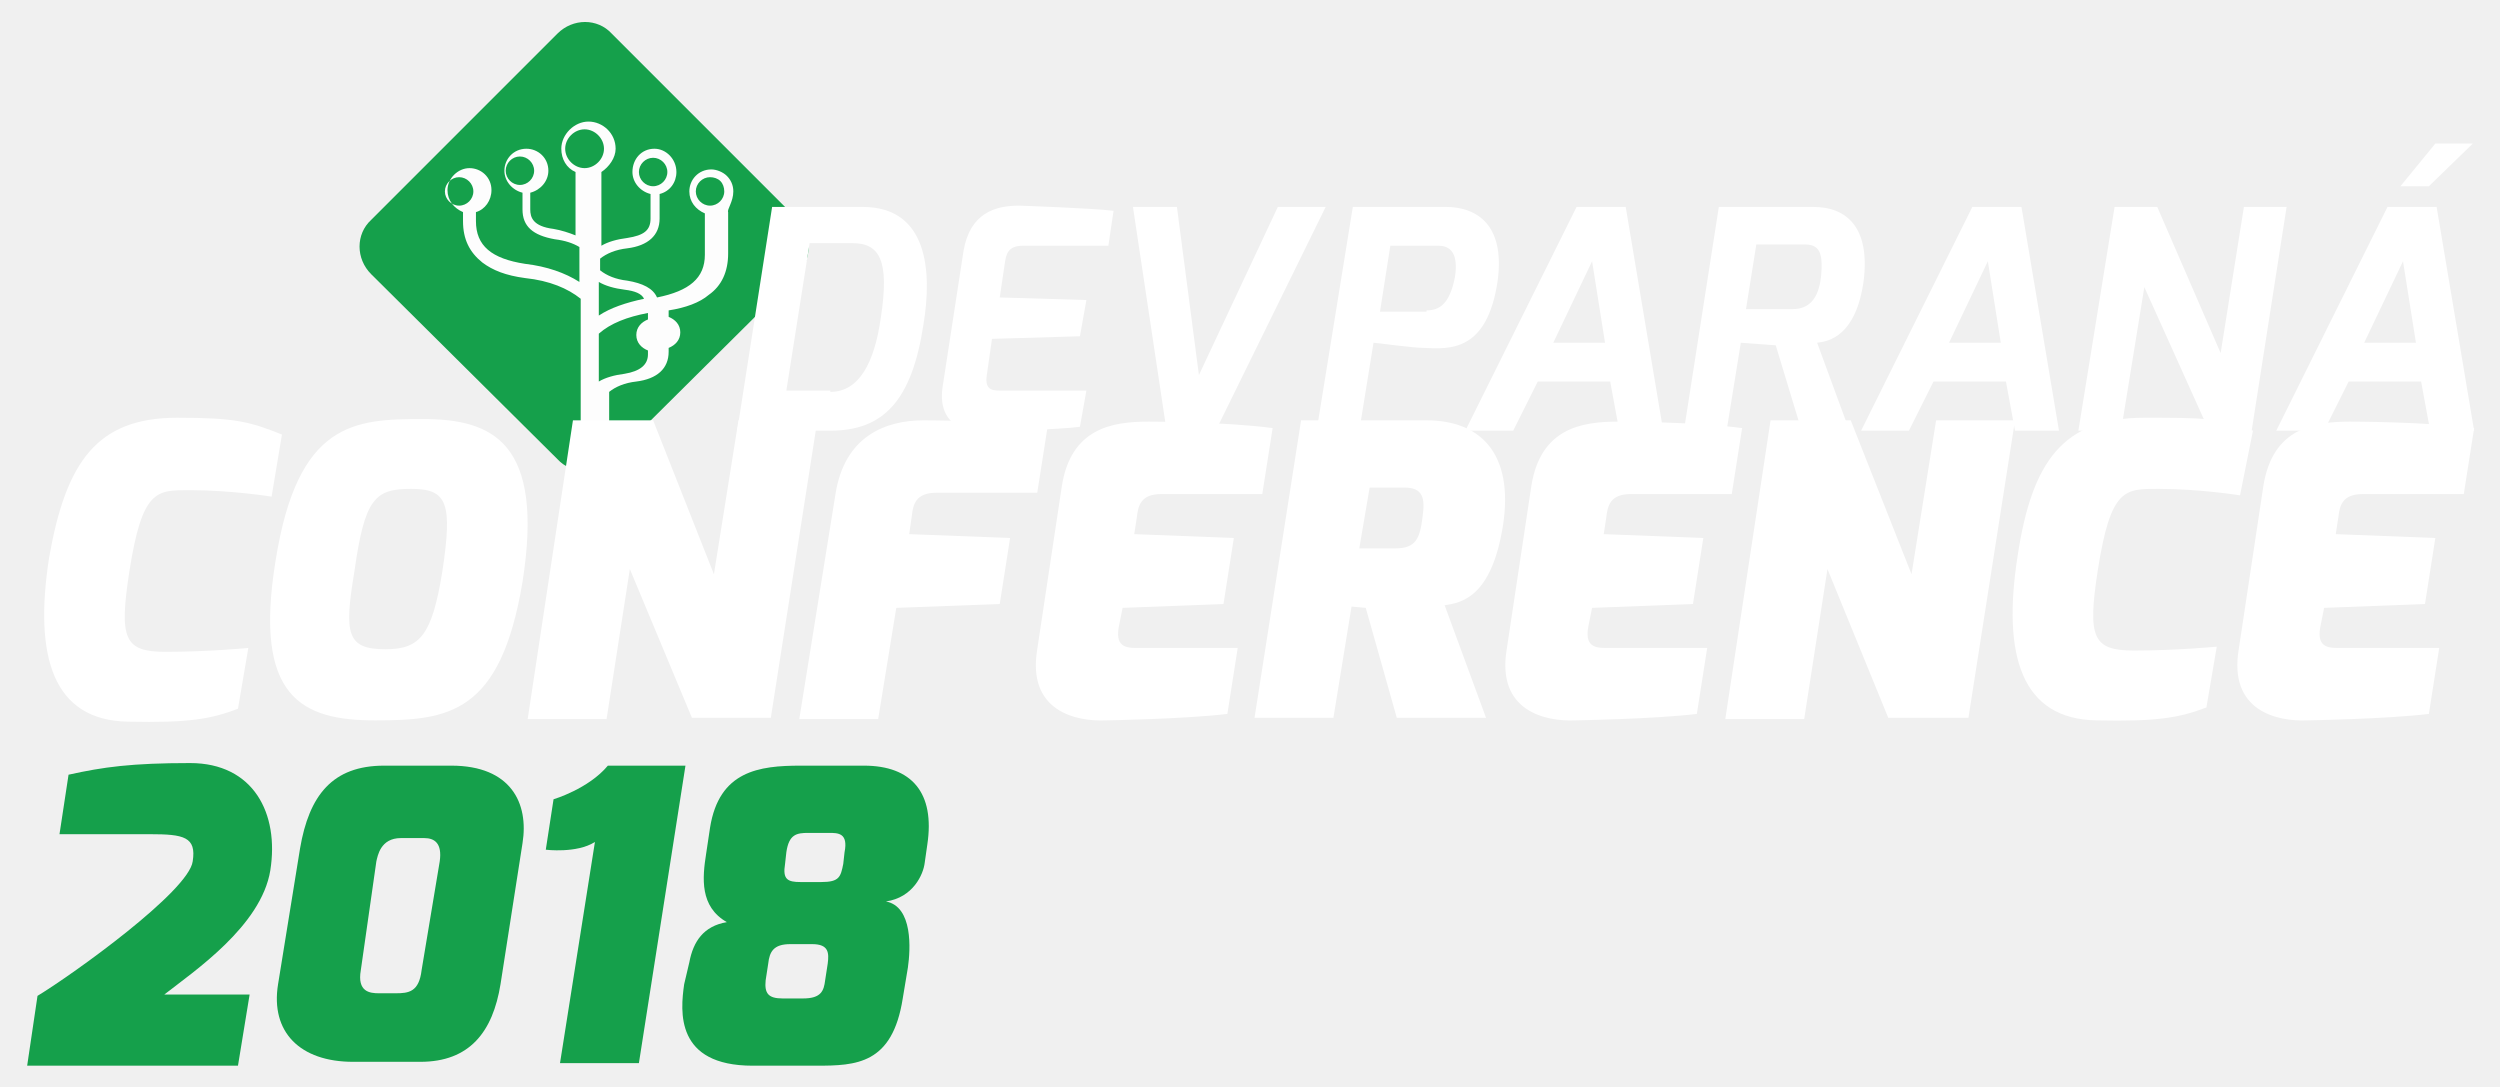
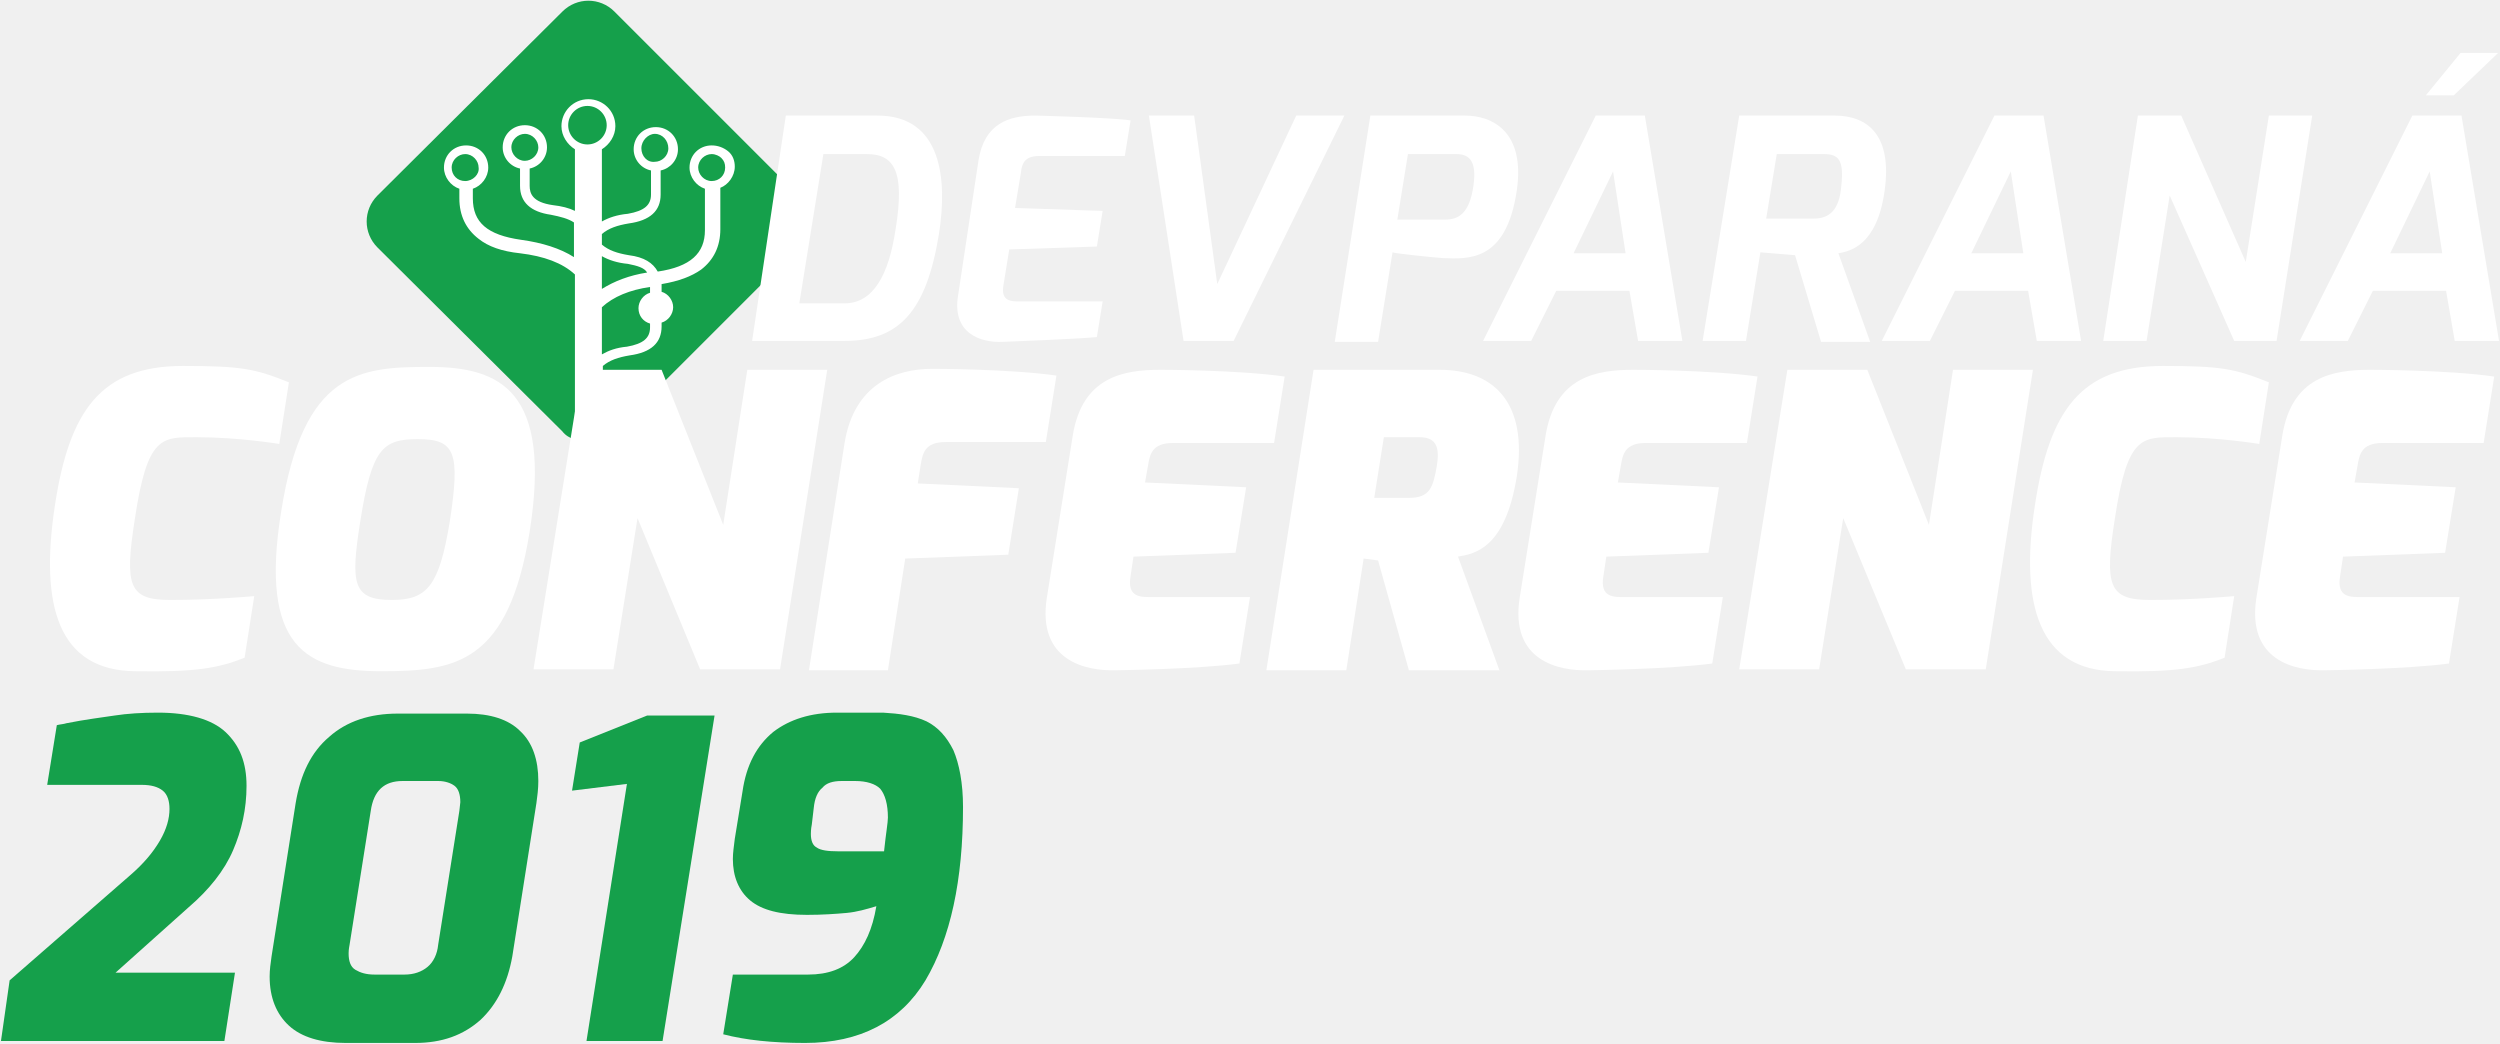
- <svg xmlns="http://www.w3.org/2000/svg" version="1.1" id="Camada_1" x="0px" y="0px" viewBox="0 0 193.3 84" style="enable-background:new 0 0 193.3 84;" xml:space="preserve">
+ <svg xmlns="http://www.w3.org/2000/svg" version="1.1" id="Camada_1" x="0px" y="0px" viewBox="0 0 259.6 108.4" style="enable-background:new 0 0 259.6 108.4;" xml:space="preserve">
  <style type="text/css">
-     .st0,
-     .st3 {
-       fill: #15a04b;
-     }
-     .st1 {
-       fill: #FDFDFD;
-     }
-     .st2 {
-       fill: #FFFFFF;
-     }
-   </style>
+ 	.st0{fill:#15A04B;}
+ 	.st1{fill:#FFFFFF;}
+ </style>
  <g>
    <g>
-       <path class="st0" d="M61.7,21.2L47.3,35.5c-1.2,1.2-3.1,1.2-4.2,0L28.7,21.2c-1.2-1.2-1.2-3.1,0-4.2L43.1,2.6    c1.2-1.2,3.1-1.2,4.2,0l14.4,14.4C62.8,18.1,62.8,20,61.7,21.2z" />
-       <path class="st1" d="M56.7,14.8c0-0.5-0.2-0.9-0.5-1.2c-0.3-0.3-0.8-0.5-1.2-0.5c-1,0-1.7,0.8-1.7,1.7c0,0.8,0.5,1.4,1.2,1.7v3.2    c0,1.8-1.2,2.8-3.7,3.3c-0.3-0.7-1.1-1.1-2.3-1.3h0c-0.9-0.1-1.6-0.4-2.1-0.8V20c0.5-0.4,1.2-0.7,2.1-0.8h0c1.6-0.2,2.5-1,2.5-2.3    V15c0.8-0.2,1.3-0.9,1.3-1.7c0-1-0.8-1.8-1.7-1.8c-1,0-1.7,0.8-1.7,1.8c0,0.8,0.6,1.5,1.4,1.7v1.9c0,0.9-0.5,1.3-1.8,1.5    c-0.8,0.1-1.5,0.3-2,0.6v-5.7c0.6-0.4,1.1-1.1,1.1-1.8c0-1.2-1-2.1-2.1-2.1s-2.1,1-2.1,2.1c0,0.8,0.4,1.5,1.1,1.8v4.9    c-0.5-0.2-1.1-0.4-1.7-0.5c-1.6-0.2-1.8-0.9-1.8-1.5v-1.3c0.8-0.2,1.4-0.9,1.4-1.7c0-1-0.8-1.7-1.7-1.7c-1,0-1.7,0.8-1.7,1.7    c0,0.8,0.6,1.5,1.4,1.7v1.3c0,1.3,0.8,2,2.5,2.3c0.8,0.1,1.4,0.3,1.9,0.6v2.7c-1.1-0.7-2.5-1.2-4.2-1.4c-2.6-0.4-3.8-1.4-3.8-3.3    v-0.7c0.7-0.2,1.2-0.9,1.2-1.7c0-1-0.8-1.7-1.7-1.7s-1.7,0.8-1.7,1.7c0,0.8,0.5,1.4,1.2,1.7v0.7c0,1.4,0.5,2.4,1.5,3.2    c0.8,0.6,1.8,1,3.3,1.2h0c1.9,0.2,3.3,0.8,4.3,1.6v13c0.7,0.3,1.5,0.3,2.2,0v-5.8c0.5-0.4,1.2-0.7,2.1-0.8h0    c1.6-0.2,2.5-1,2.5-2.3v-0.3c0.5-0.2,0.9-0.6,0.9-1.2c0-0.6-0.4-1-0.9-1.2V24c1.3-0.2,2.4-0.6,3.1-1.2c1-0.7,1.5-1.8,1.5-3.2v-3.2    C56.2,16.2,56.7,15.6,56.7,14.8z M49.4,13.3c0-0.6,0.5-1.1,1.1-1.1c0.6,0,1.1,0.5,1.1,1.1c0,0.6-0.5,1.1-1.1,1.1    C49.9,14.4,49.4,13.9,49.4,13.3z M39.1,13.2c0-0.6,0.5-1.1,1.1-1.1c0.6,0,1.1,0.5,1.1,1.1c0,0.6-0.5,1.1-1.1,1.1    C39.6,14.3,39.1,13.8,39.1,13.2z M34.4,14.8c0-0.6,0.5-1.1,1.1-1.1c0.6,0,1.1,0.5,1.1,1.1c0,0.6-0.5,1.1-1.1,1.1    C34.9,15.9,34.4,15.4,34.4,14.8z M48.3,22.4c0.8,0.1,1.3,0.3,1.5,0.7c-1.4,0.3-2.6,0.7-3.5,1.3v-2.6    C46.8,22.1,47.5,22.3,48.3,22.4z M45.2,10c0.8,0,1.5,0.7,1.5,1.5c0,0.8-0.7,1.5-1.5,1.5c-0.8,0-1.5-0.7-1.5-1.5    C43.7,10.7,44.4,10,45.2,10z M48.3,28.9c-0.8,0.1-1.5,0.3-2,0.6v-3.7c0.9-0.8,2.2-1.3,3.8-1.6v0.5c-0.5,0.2-0.9,0.6-0.9,1.2    c0,0.6,0.4,1,0.9,1.2v0.3C50.1,28.2,49.5,28.7,48.3,28.9z M54.9,15.9c-0.6,0-1.1-0.5-1.1-1.1c0-0.6,0.5-1.1,1.1-1.1    c0.3,0,0.6,0.1,0.8,0.3c0.2,0.2,0.3,0.5,0.3,0.8C56,15.4,55.5,15.9,54.9,15.9z" />
+       <path id="path_1_" class="st0" d="M58.4,44.8L39.2,25.7c-1.5-1.5-1.5-3.9,0-5.4L58.4,1.2c1.5-1.5,3.9-1.5,5.4,0l19.1,19.1    c1.5,1.5,1.5,3.9,0,5.4L63.8,44.8c-0.4,0.4-0.8,0.7-1.3,0.8c0,0-2.9,0-2.9,0C59.2,45.5,58.7,45.2,58.4,44.8z" />
+       <path id="branch_1_" class="st1" d="M73.9,15.1c-1.3,0-2.3,1-2.3,2.3c0,1,0.7,1.9,1.6,2.2v4.3c0,2.4-1.5,3.8-4.9,4.3    c-0.5-0.9-1.4-1.5-3-1.7h0c-1.2-0.2-2.1-0.5-2.8-1.1v-1.1c0.7-0.6,1.6-0.9,2.8-1.1h0c2.2-0.3,3.3-1.3,3.3-3v-2.5    c1-0.2,1.8-1.1,1.8-2.2c0-1.3-1-2.3-2.3-2.3s-2.3,1-2.3,2.3c0,1.1,0.8,2,1.8,2.2v2.5c0,1.1-0.7,1.7-2.4,2c-1.1,0.1-2,0.4-2.7,0.8    v-7.5c0.8-0.5,1.4-1.4,1.4-2.4c0-1.6-1.3-2.8-2.8-2.8c-1.6,0-2.8,1.3-2.8,2.8c0,1,0.6,1.9,1.4,2.4v6.4c-0.6-0.3-1.4-0.5-2.3-0.6    c-2.1-0.3-2.4-1.2-2.4-2v-1.8c1-0.2,1.8-1.1,1.8-2.2c0-1.3-1-2.3-2.3-2.3s-2.3,1-2.3,2.3c0,1.1,0.8,2,1.8,2.2v1.8    c0,1.7,1.1,2.7,3.2,3c1,0.2,1.8,0.4,2.4,0.8v3.6c-1.4-0.9-3.3-1.5-5.5-1.8c-3.5-0.5-5-1.8-5-4.3v-1c0.9-0.3,1.6-1.2,1.6-2.2    c0-1.3-1-2.3-2.3-2.3s-2.3,1-2.3,2.3c0,1,0.7,1.9,1.6,2.2v1c0,1.8,0.7,3.2,2,4.2c1,0.8,2.4,1.3,4.3,1.5h0c2.5,0.3,4.4,1,5.7,2.2    v17.2c0.9,0.4,2,0.3,2.9,0v-7.7c0.7-0.6,1.6-0.9,2.8-1.1h0c2.2-0.3,3.3-1.3,3.3-3v-0.4c0.7-0.2,1.2-0.9,1.2-1.6s-0.5-1.4-1.2-1.6    v-0.8c1.8-0.3,3.1-0.8,4.1-1.5c1.3-1,2-2.4,2-4.2v-4.3c0.8-0.3,1.5-1.2,1.5-2.2c0-0.6-0.2-1.2-0.7-1.6    C75.1,15.3,74.5,15.1,73.9,15.1z M66.6,15.4c0-0.8,0.7-1.5,1.4-1.5c0.8,0,1.4,0.7,1.4,1.5s-0.7,1.4-1.4,1.4    C67.2,16.9,66.6,16.2,66.6,15.4z M54.5,16.7c-0.8,0-1.4-0.7-1.4-1.4c0-0.8,0.7-1.4,1.4-1.4c0.8,0,1.4,0.7,1.4,1.4    C55.9,16.1,55.2,16.7,54.5,16.7z M48.3,18.8c-0.8,0-1.4-0.6-1.4-1.4c0-0.8,0.7-1.4,1.4-1.4c0.8,0,1.4,0.7,1.4,1.4    C49.8,18.1,49.1,18.8,48.3,18.8z M61,15c-1.1,0-2-0.9-2-2c0-1.1,0.9-2,2-2c1.1,0,2,0.9,2,2S62.1,15,61,15z M62.5,26.6    c0.7,0.4,1.6,0.7,2.7,0.8c1,0.2,1.7,0.4,2,0.9c-1.9,0.3-3.4,0.9-4.7,1.7V26.6z M67.5,30.4c-0.7,0.2-1.2,0.9-1.2,1.6    c0,0.8,0.5,1.4,1.2,1.6v0.4c0,1.1-0.7,1.7-2.4,2c-1.1,0.1-1.9,0.4-2.6,0.8v-4.9c1.2-1.1,2.9-1.8,5-2.1V30.4z M73.9,18.8    c-0.8,0-1.4-0.7-1.4-1.4c0-0.8,0.7-1.4,1.4-1.4c0.4,0,0.8,0.2,1,0.4c0.3,0.3,0.4,0.6,0.4,1C75.3,18.2,74.7,18.8,73.9,18.8z" />
    </g>
    <g>
-       <path class="st2" d="M59.7,16c0,0,6.4,0,7,0c5,0,5.4,4.9,4.7,9.1c-0.9,5.9-3.1,8.2-7.2,8.2h-7.2L59.7,16z M64.2,30.3    c2.2,0,3.4-2.2,3.9-5.7c0.7-4.5-0.1-5.8-2.2-5.8h-3.3l-1.8,11.4H64.2z" />
-       <path class="st2" d="M74.5,19.4c0.5-2.9,2.4-3.5,4.3-3.5c0,0,5.8,0.2,7.3,0.4l-0.4,2.7h-6.6c-1.2,0-1.3,0.7-1.4,1.3l-0.4,2.7    l6.7,0.2L83.5,26l-6.8,0.2L76.3,29c-0.2,1.3,0.6,1.2,1.3,1.2H84L83.5,33c-1.4,0.2-7.2,0.4-7.2,0.4c-1.7,0.1-3.9-0.6-3.4-3.6    L74.5,19.4z" />
-       <path class="st2" d="M91,16l1.7,13l6.1-13h3.7l-8.5,17.3h-3.8L87.6,16H91z" />
-       <path class="st2" d="M104.6,16h7.2c2.2,0,4.6,1.2,4,5.7c-0.8,5.5-3.7,5.3-5.7,5.2c-0.9,0-3.7-0.4-3.9-0.4l-1.1,6.8h-3.3L104.6,16z     M110.3,24c1,0,1.8-0.5,2.2-2.6c0.3-2-0.5-2.4-1.3-2.4h-3.7l-0.8,5.1H110.3z" />
-       <path class="st2" d="M121.9,16h3.8l2.9,17.3h-3.4l-0.7-3.8h-5.6l-1.9,3.8h-3.7L121.9,16z M124.1,26.5l-1-6.3l-3,6.3H124.1z" />
-       <path class="st2" d="M132.9,16h7.3c2.6,0,4.4,1.6,3.9,5.7c-0.6,4.3-2.7,4.7-3.6,4.8l2.5,6.8h-3.7l-2-6.6l-2.7-0.2l-1.1,6.8h-3.3    L132.9,16z M138.6,23.9c1.2,0,2-0.7,2.2-2.5c0.2-2-0.2-2.5-1.3-2.5h-3.7l-0.8,5H138.6z" />
-       <path class="st2" d="M152.5,16h3.8l2.9,17.3h-3.4l-0.7-3.8h-5.6l-1.9,3.8h-3.7L152.5,16z M154.7,26.5l-1-6.3l-3,6.3H154.7z" />
-       <path class="st2" d="M163.5,16h3.3l4.9,11.3l1.8-11.3h3.3l-2.7,17.3h-3.3l-5-11.1l-1.8,11.1h-3.3L163.5,16z" />
-       <path class="st2" d="M184.6,16h3.8l2.9,17.3h-3.4l-0.7-3.8h-5.6l-1.9,3.8H176L184.6,16z M186.8,26.5l-1-6.3l-3,6.3H186.8z     M188.3,11.1h2.9l-3.4,3.3h-2.2L188.3,11.1z" />
+       <path class="st1" d="M19,38c6.1,0,7.5,0.3,11,1.7l-1,6.4c0,0-4.2-0.7-8.6-0.7c-3.6,0-5.1-0.2-6.4,8.5c-1.1,7-0.6,8.4,3.7,8.4    c4.5,0,8.7-0.4,8.7-0.4l-1,6.4c-2.8,1.1-5.1,1.5-11.4,1.4C6.1,69.6,4.1,63,5.7,52.5C7.2,42.6,10.5,38,19,38z" />
+       <path class="st1" d="M44.6,38.1c7.4,0,12.7,2.5,10.4,17.1c-2.2,13.7-7.7,14.5-15.4,14.5s-12.7-2.4-10.4-16.6    C31.5,38.5,37.4,38.1,44.6,38.1z M40.7,62.3c3.7,0,4.9-1.5,6-8.1c1.1-7.2,0.6-8.6-3.3-8.6c-3.7,0-4.8,1-6,8.6    C36.4,60.6,36.6,62.3,40.7,62.3z" />
+       <path class="st1" d="M60.4,38.4h8.3l6.4,16.1l2.5-16.1h8.3l-4.9,31.1h-8.3l-6.5-15.7l-2.5,15.7h-8.3L60.4,38.4z" />
+       <path class="st1" d="M87.7,46c1-6.1,5.3-7.7,9.1-7.7c0,0,8,0,12.9,0.7l-1.1,6.9H98.2c-2.2,0-2.4,1.2-2.6,2.4l-0.3,1.9l10.5,0.5    l-1.1,6.9l-10.7,0.4l-1.8,11.6H84L87.7,46z" />
+       <path class="st1" d="M111.4,45.2c1-6.1,5.3-6.8,9.1-6.8c0,0,8,0,12.9,0.7l-1.1,6.9h-10.5c-2.2,0-2.4,1.2-2.6,2.4l-0.3,1.7    l10.5,0.5l-1.1,6.8l-10.6,0.4l-0.3,2c-0.4,2.3,1.1,2.2,2.3,2.2h10.1l-1.1,6.9c-4.5,0.6-12.8,0.7-12.8,0.7c-3.2,0.1-8.2-1-7.2-7.5    L111.4,45.2z" />
+       <path class="st1" d="M136.4,38.4h13.1c5.5,0,9.2,3.3,8,11.1c-1.2,7.4-4.3,8-6.1,8.3l4.3,11.8h-9.4l-3.2-11.4l-1.5-0.2l-1.8,11.6    h-8.3L136.4,38.4z M146.3,51.7c2.2,0,2.5-1.1,2.9-3.3c0.3-1.9,0-3-1.8-3h-3.7l-1,6.3H146.3z" />
+       <path class="st1" d="M160.5,45.2c1-6.1,5.3-6.8,9.1-6.8c0,0,8,0,12.9,0.7l-1.1,6.9h-10.5c-2.2,0-2.4,1.2-2.6,2.4l-0.3,1.7    l10.5,0.5l-1.1,6.8l-10.6,0.4l-0.3,2c-0.4,2.3,1.1,2.2,2.3,2.2h10.1l-1.1,6.9c-4.5,0.6-12.8,0.7-12.8,0.7c-3.2,0.1-8.2-1-7.2-7.5    L160.5,45.2z" />
+       <path class="st1" d="M185.6,38.4h8.3l6.4,16.1l2.5-16.1h8.3l-4.9,31.1h-8.3l-6.5-15.7l-2.5,15.7h-8.3L185.6,38.4z" />
+       <path class="st1" d="M224.6,38c6.1,0,7.5,0.3,11,1.7l-1,6.4c0,0-4.2-0.7-8.6-0.7c-3.6,0-5.1-0.2-6.4,8.5c-1.1,7-0.6,8.4,3.7,8.4    c4.5,0,8.7-0.4,8.7-0.4l-1,6.4c-2.8,1.1-5.1,1.5-11.4,1.4c-7.8-0.1-9.9-6.8-8.3-17.2C212.8,42.6,216.1,38,224.6,38z" />
+       <path class="st1" d="M237,45.2c1-6.1,5.3-6.8,9.1-6.8c0,0,8,0,12.9,0.7l-1.1,6.9h-10.5c-2.2,0-2.4,1.2-2.6,2.4l-0.3,1.7l10.5,0.5    l-1.1,6.8l-10.6,0.4l-0.3,2c-0.4,2.3,1.1,2.2,2.3,2.2h10.1l-1.1,6.9c-4.5,0.6-12.8,0.7-12.8,0.7c-3.2,0.1-8.2-1-7.2-7.5L237,45.2z    " />
    </g>
    <g>
-       <path class="st2" d="M13.7,32.3c4.5,0,5.6,0.3,8.1,1.3l-0.8,4.8c0,0-3.1-0.5-6.3-0.5c-2.6,0-3.7-0.1-4.7,6.3    c-0.8,5.2-0.4,6.2,2.8,6.2c3.3,0,6.4-0.3,6.4-0.3l-0.8,4.7c-2.1,0.8-3.8,1.1-8.5,1c-5.8-0.1-7.3-5-6.1-12.7    C5.1,35.7,7.5,32.3,13.7,32.3z" />
-       <path class="st2" d="M32.7,32.4c5.4,0,9.4,1.8,7.7,12.6C38.7,55.2,34.7,55.7,29,55.7s-9.4-1.8-7.7-12.3    C23,32.6,27.4,32.4,32.7,32.4z M29.8,50.2c2.7,0,3.6-1.1,4.4-6c0.8-5.3,0.4-6.4-2.4-6.4c-2.8,0-3.6,0.7-4.4,6.4    C26.6,49,26.8,50.2,29.8,50.2z" />
-       <path class="st2" d="M44.3,32.5h6.2l4.7,11.9l1.9-11.9h6.1l-3.6,23h-6.1L48.7,44l-1.8,11.6h-6.1L44.3,32.5z" />
-       <path class="st2" d="M64.6,38.2c0.7-4.5,3.9-5.7,6.8-5.7c0,0,5.9,0,9.6,0.5l-0.8,5.1h-7.8c-1.6,0-1.8,0.9-1.9,1.8l-0.2,1.4    l7.8,0.3l-0.8,5.1L69.3,47l-1.4,8.6h-6.1L64.6,38.2z" />
-       <path class="st2" d="M82.1,37.6c0.7-4.5,3.9-5,6.7-5c0,0,5.9,0,9.6,0.5l-0.8,5.1h-7.8c-1.6,0-1.8,0.9-1.9,1.8l-0.2,1.3l7.7,0.3    l-0.8,5.1l-7.8,0.3l-0.3,1.5c-0.3,1.7,0.8,1.6,1.7,1.6h7.5l-0.8,5.1c-3.3,0.4-9.4,0.5-9.4,0.5c-2.3,0.1-6.1-0.7-5.3-5.5L82.1,37.6    z" />
-       <path class="st2" d="M100.6,32.5h9.7c4.1,0,6.8,2.5,5.9,8.2c-0.9,5.5-3.2,5.9-4.5,6.1l3.2,8.7h-6.9l-2.4-8.5l-1.1-0.1l-1.4,8.6H97    L100.6,32.5z M107.9,42.4c1.6,0,1.9-0.8,2.1-2.5c0.2-1.4,0-2.2-1.4-2.2h-2.7l-0.8,4.7H107.9z" />
-       <path class="st2" d="M118.4,37.6c0.7-4.5,3.9-5,6.7-5c0,0,5.9,0,9.6,0.5l-0.8,5.1h-7.8c-1.6,0-1.8,0.9-1.9,1.8l-0.2,1.3l7.7,0.3    l-0.8,5.1l-7.8,0.3l-0.3,1.5c-0.3,1.7,0.8,1.6,1.7,1.6h7.5l-0.8,5.1c-3.3,0.4-9.4,0.5-9.4,0.5c-2.3,0.1-6.1-0.7-5.3-5.5    L118.4,37.6z" />
-       <path class="st2" d="M136.9,32.5h6.2l4.7,11.9l1.9-11.9h6.1l-3.6,23H146L141.3,44l-1.8,11.6h-6.1L136.9,32.5z" />
-       <path class="st2" d="M165.8,32.3c4.5,0,5.8,0,8.4,1l-1,5c0,0-3.1-0.5-6.3-0.5c-2.6,0-3.7-0.1-4.7,6.3c-0.8,5.2-0.4,6.2,2.8,6.2    c3.3,0,6.4-0.3,6.4-0.3l-0.8,4.7c-2.1,0.8-3.8,1.1-8.5,1c-5.8-0.1-7.3-5-6.1-12.7C157.1,35.7,159.5,32.3,165.8,32.3z" />
-       <path class="st2" d="M175,37.6c0.7-4.5,3.9-5,6.7-5c0,0,5.9,0,9.6,0.5l-0.8,5.1h-7.8c-1.6,0-1.8,0.9-1.9,1.8l-0.2,1.3l7.7,0.3    l-0.8,5.1l-7.8,0.3l-0.3,1.5c-0.3,1.7,0.8,1.6,1.7,1.6h7.5l-0.8,5.1c-3.3,0.4-9.4,0.5-9.4,0.5c-2.3,0.1-6.1-0.7-5.3-5.5L175,37.6z    " />
+       <path class="st1" d="M81.6,12c0,0,8.6,0,9.5,0c6.7,0,7.3,6.6,6.4,12.3c-1.3,8-4.1,11.1-9.8,11.1l-9.6,0L81.6,12z M87.7,31.5    c3,0,4.6-3,5.3-7.7c1-6.1-0.2-7.8-3-7.8h-4.5L83,31.5H87.7z" />
+       <path class="st1" d="M101.6,16.7c0.6-3.9,3.2-4.7,5.9-4.7c0,0,7.9,0.2,9.9,0.5l-0.6,3.7h-8.9c-1.6,0-1.8,0.9-1.9,1.8l-0.6,3.6    l9.1,0.3l-0.6,3.7l-9.1,0.3l-0.6,3.7c-0.3,1.7,0.8,1.7,1.7,1.7h8.6l-0.6,3.7c-1.9,0.2-9.8,0.5-9.8,0.5c-2.3,0.1-5.3-0.9-4.6-4.9    L101.6,16.7z" />
+       <path class="st1" d="M124,12l2.4,17.5l8.2-17.5h5l-11.5,23.4h-5.2L119.3,12H124z" />
+       <path class="st1" d="M142.3,12h9.8c2.9,0,6.3,1.7,5.4,7.8c-1.1,7.4-5,7.1-7.7,7c-1.3-0.1-5.1-0.5-5.2-0.6l-1.5,9.3h-4.5L142.3,12z     M150.1,22.8c1.4,0,2.5-0.7,2.9-3.5c0.4-2.8-0.6-3.3-1.8-3.3h-5l-1.1,6.8H150.1z" />
+       <path class="st1" d="M165.7,12h5.1l3.9,23.4h-4.6l-0.9-5.2h-7.6l-2.6,5.2h-5L165.7,12z M168.8,26.3l-1.3-8.5l-4.1,8.5H168.8z" />
+       <path class="st1" d="M180.6,12h9.9c3.5,0,6,2.1,5.2,7.8c-0.8,5.8-3.7,6.3-4.8,6.5l3.3,9.2h-5.1l-2.7-9l-3.6-0.3l-1.5,9.2h-4.5    L180.6,12z M188.3,22.7c1.7,0,2.7-0.9,2.9-3.4c0.3-2.7-0.3-3.3-1.8-3.3h-4.9l-1.1,6.7H188.3z" />
+       <path class="st1" d="M207.1,12h5.1l3.9,23.4h-4.6l-0.9-5.2H203l-2.6,5.2h-5L207.1,12z M210.1,26.3l-1.3-8.5l-4.1,8.5H210.1z" />
+       <path class="st1" d="M222,12h4.5l6.7,15.2l2.4-15.2h4.5l-3.7,23.4h-4.4l-6.7-15.1l-2.4,15.1h-4.5L222,12z" />
+       <path class="st1" d="M250.5,12h5.1l3.9,23.4h-4.6l-0.9-5.2h-7.6l-2.6,5.2h-5L250.5,12z M253.6,26.3l-1.3-8.5l-4.1,8.5H253.6z     M255.5,5.5h3.9l-4.6,4.4h-2.9L255.5,5.5z" />
    </g>
    <g>
-       <path class="st3" d="M2.9,77c2.8-1.7,11.7-8.1,12-10.4c0.3-1.9-0.7-2.1-3.3-2.1h-7l0.7-4.6c2.7-0.6,4.9-0.9,9.4-0.9    c4.9,0,6.9,3.9,6.2,8.3c-0.7,4.3-5.9,7.8-8.2,9.6h6.6l-0.9,5.5H2.1L2.9,77z" />
-       <path class="st3" d="M23.2,65.6c0.7-4.1,2.5-6.4,6.5-6.4h5.2c4.6,0,6,2.9,5.5,6l-1.7,10.9c-0.6,3.7-2.4,6-6.2,6h-5.2    c-4.1,0-6.4-2.3-5.8-6L23.2,65.6z M29.3,76.8h1.3c1,0,1.8-0.1,2-1.8l1.4-8.4c0.2-1.4-0.4-1.8-1.2-1.8H31c-1.6,0-1.8,1.4-1.9,1.8    L27.9,75C27.6,76.7,28.6,76.8,29.3,76.8z" />
-       <path class="st3" d="M42.8,61.8c0,0,2.7-0.8,4.2-2.6h6l-3.6,23h-6.1L46,65.1c-1.4,0.9-3.8,0.6-3.8,0.6L42.8,61.8z" />
-       <path class="st3" d="M53.3,74.4c0.3-1.6,1.1-2.8,2.9-3.1c-2.1-1.2-1.9-3.4-1.6-5.3l0.3-2c0.7-4.4,3.8-4.8,7-4.8h4.9    c3.7,0,5.5,2.1,4.9,6.1l-0.2,1.4c-0.1,0.9-0.9,2.7-3,3c2.1,0.4,1.9,3.7,1.7,5.1l-0.4,2.4c-0.8,5.1-3.6,5.2-6.7,5.2h-4.9    c-6,0-5.6-4.2-5.3-6.3L53.3,74.4z M60.5,77.2h1.6c1.4,0,1.6-0.6,1.7-1.4l0.2-1.3c0.1-0.8,0.1-1.5-1.2-1.5h-1.7    c-1.3,0-1.6,0.6-1.7,1.5l-0.2,1.3C59.1,76.8,59.4,77.2,60.5,77.2z M61.9,68.2h1.6c1.4,0,1.5-0.4,1.7-1.4l0.1-0.9    c0.3-1.5-0.5-1.5-1.2-1.5h-1.6c-0.9,0-1.5,0.1-1.7,1.5l-0.1,0.9C60.5,68,60.9,68.2,61.9,68.2z" />
+       <path class="st0" d="M1,101.8l12.5-10.9c1.4-1.2,2.4-2.4,3.1-3.6c0.7-1.2,1-2.3,1-3.3c0-0.8-0.2-1.5-0.7-1.9    c-0.5-0.4-1.2-0.6-2.2-0.6H4.9l1-6.2c0.4-0.1,0.7-0.1,1-0.2c2-0.4,3.7-0.6,5-0.8c1.3-0.2,2.8-0.3,4.5-0.3c3.2,0,5.6,0.7,7,2    c1.5,1.4,2.2,3.2,2.2,5.6c0,2.4-0.5,4.6-1.4,6.7c-0.9,2.1-2.5,4.1-4.6,5.9L12,101h12.4l-1.1,7.1H0.1L1,101.8z" />
+       <path class="st0" d="M30,106.5c-1.3-1.2-2-2.9-2-5.1c0-0.7,0.1-1.4,0.2-2.1l2.5-15.9c0.5-3,1.6-5.3,3.5-6.9    c1.8-1.6,4.2-2.4,7.1-2.4h7.2c2.4,0,4.3,0.6,5.5,1.8c1.3,1.2,1.9,3,1.9,5.2c0,0.8-0.1,1.6-0.2,2.3l-2.5,15.9    c-0.5,2.8-1.6,5-3.3,6.6c-1.8,1.6-4,2.4-6.8,2.4h-7.2C33.3,108.3,31.3,107.7,30,106.5z M42,101.2c1,0,1.8-0.3,2.4-0.8    c0.6-0.5,1-1.3,1.1-2.3l2.2-13.9l0.1-0.9c0-0.8-0.2-1.4-0.6-1.7c-0.4-0.3-1-0.5-1.7-0.5h-3.7c-1.9,0-3,1-3.3,3.1l-2.2,13.9    c-0.1,0.5-0.1,0.8-0.1,0.9c0,0.8,0.2,1.4,0.7,1.7c0.5,0.3,1.1,0.5,2,0.5H42z" />
+       <path class="st0" d="M65.1,81.4l-5.7,0.7l0.8-5l7-2.8h7l-5.4,33.8h-7.9L65.1,81.4z" />
+       <path class="st0" d="M96.2,74.9c1.2,0.6,2.1,1.6,2.8,3c0.6,1.4,1,3.4,1,5.9c0,7.6-1.3,13.6-3.9,18c-2.6,4.3-6.8,6.5-12.5,6.5    c-3.4,0-6.2-0.3-8.5-0.9l1-6.2h7.8c2.1,0,3.7-0.6,4.8-1.8c1.1-1.2,1.9-2.9,2.3-5.3c-1,0.3-2,0.6-3.1,0.7c-1.1,0.1-2.5,0.2-4.1,0.2    c-2.8,0-4.7-0.5-5.9-1.5c-1.2-1-1.8-2.5-1.8-4.3c0-0.6,0.1-1.3,0.2-2.1l0.8-4.9c0.4-2.8,1.5-4.8,3.2-6.2c1.7-1.3,3.9-2,6.6-2h4.8    C93.4,74.1,94.9,74.3,96.2,74.9z M87.4,81.1c-0.9,0-1.6,0.2-2,0.7c-0.5,0.4-0.8,1.1-0.9,2.1l-0.2,1.7c-0.1,0.5-0.1,0.9-0.1,1    c0,0.7,0.2,1.2,0.6,1.4c0.4,0.3,1.2,0.4,2.2,0.4h4.8c0.2-1.9,0.4-3,0.4-3.5c0-1.4-0.3-2.4-0.8-3c-0.5-0.5-1.4-0.8-2.6-0.8H87.4z" />
    </g>
  </g>
</svg>
